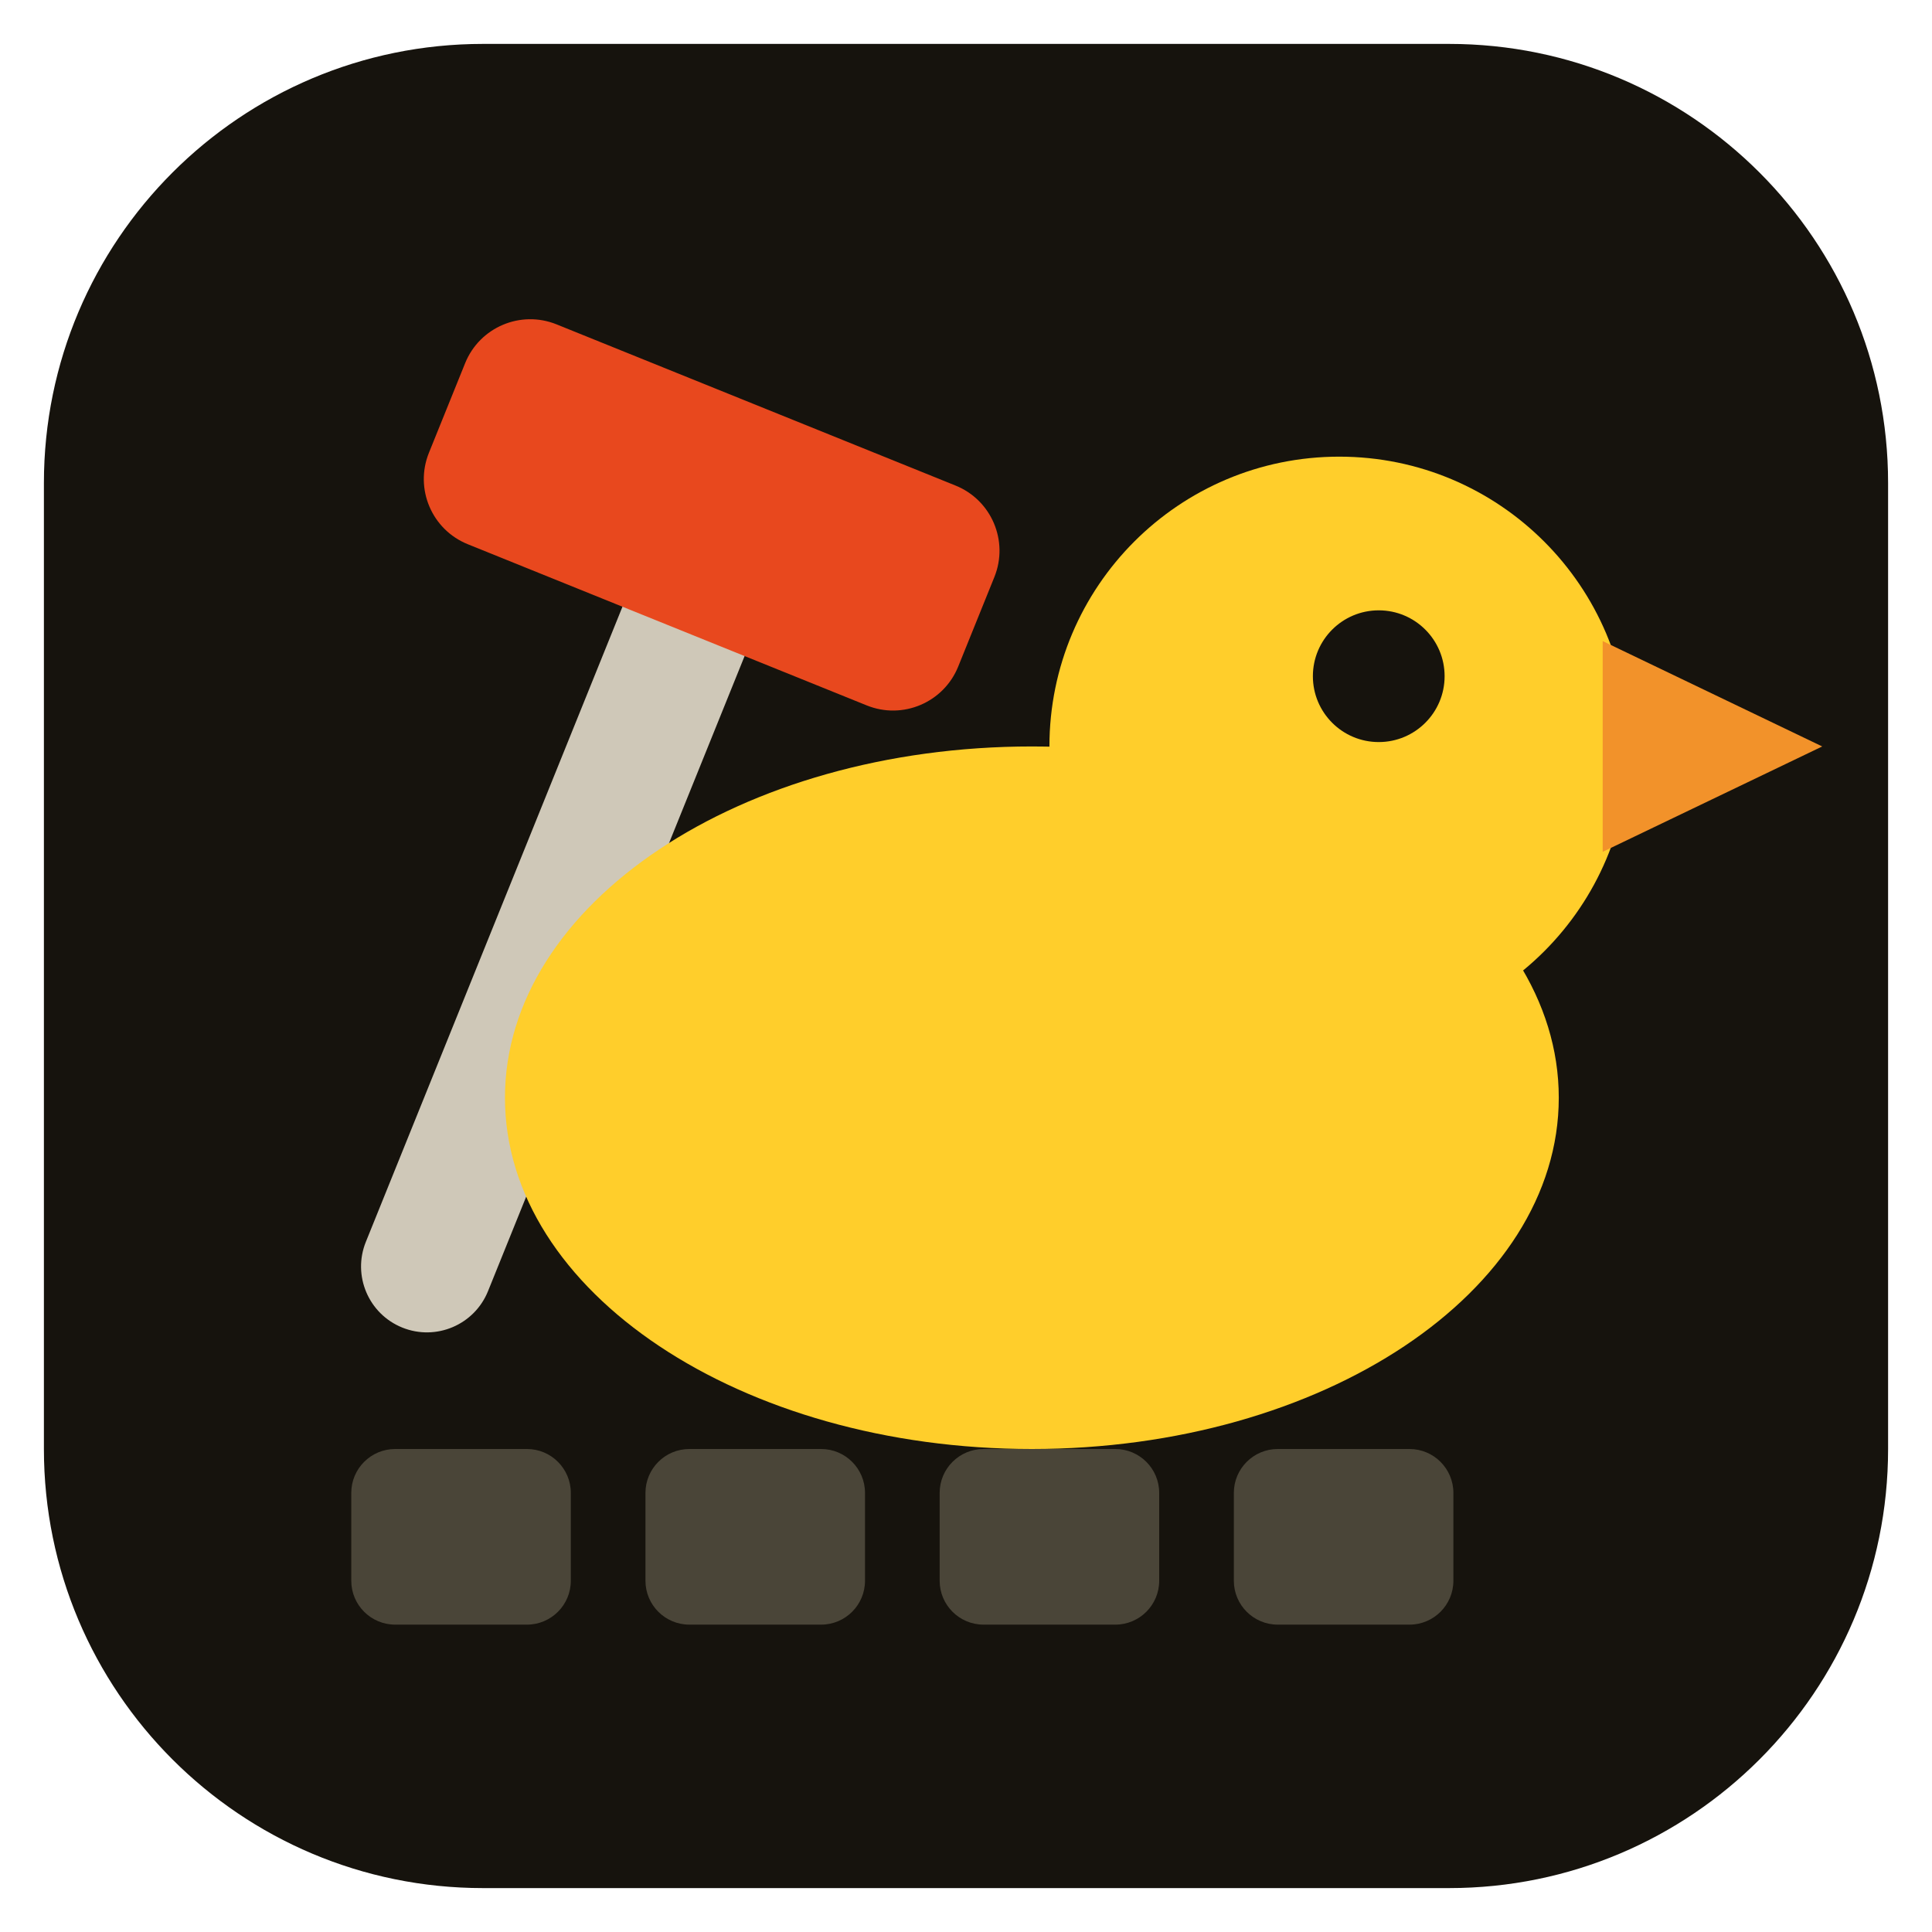
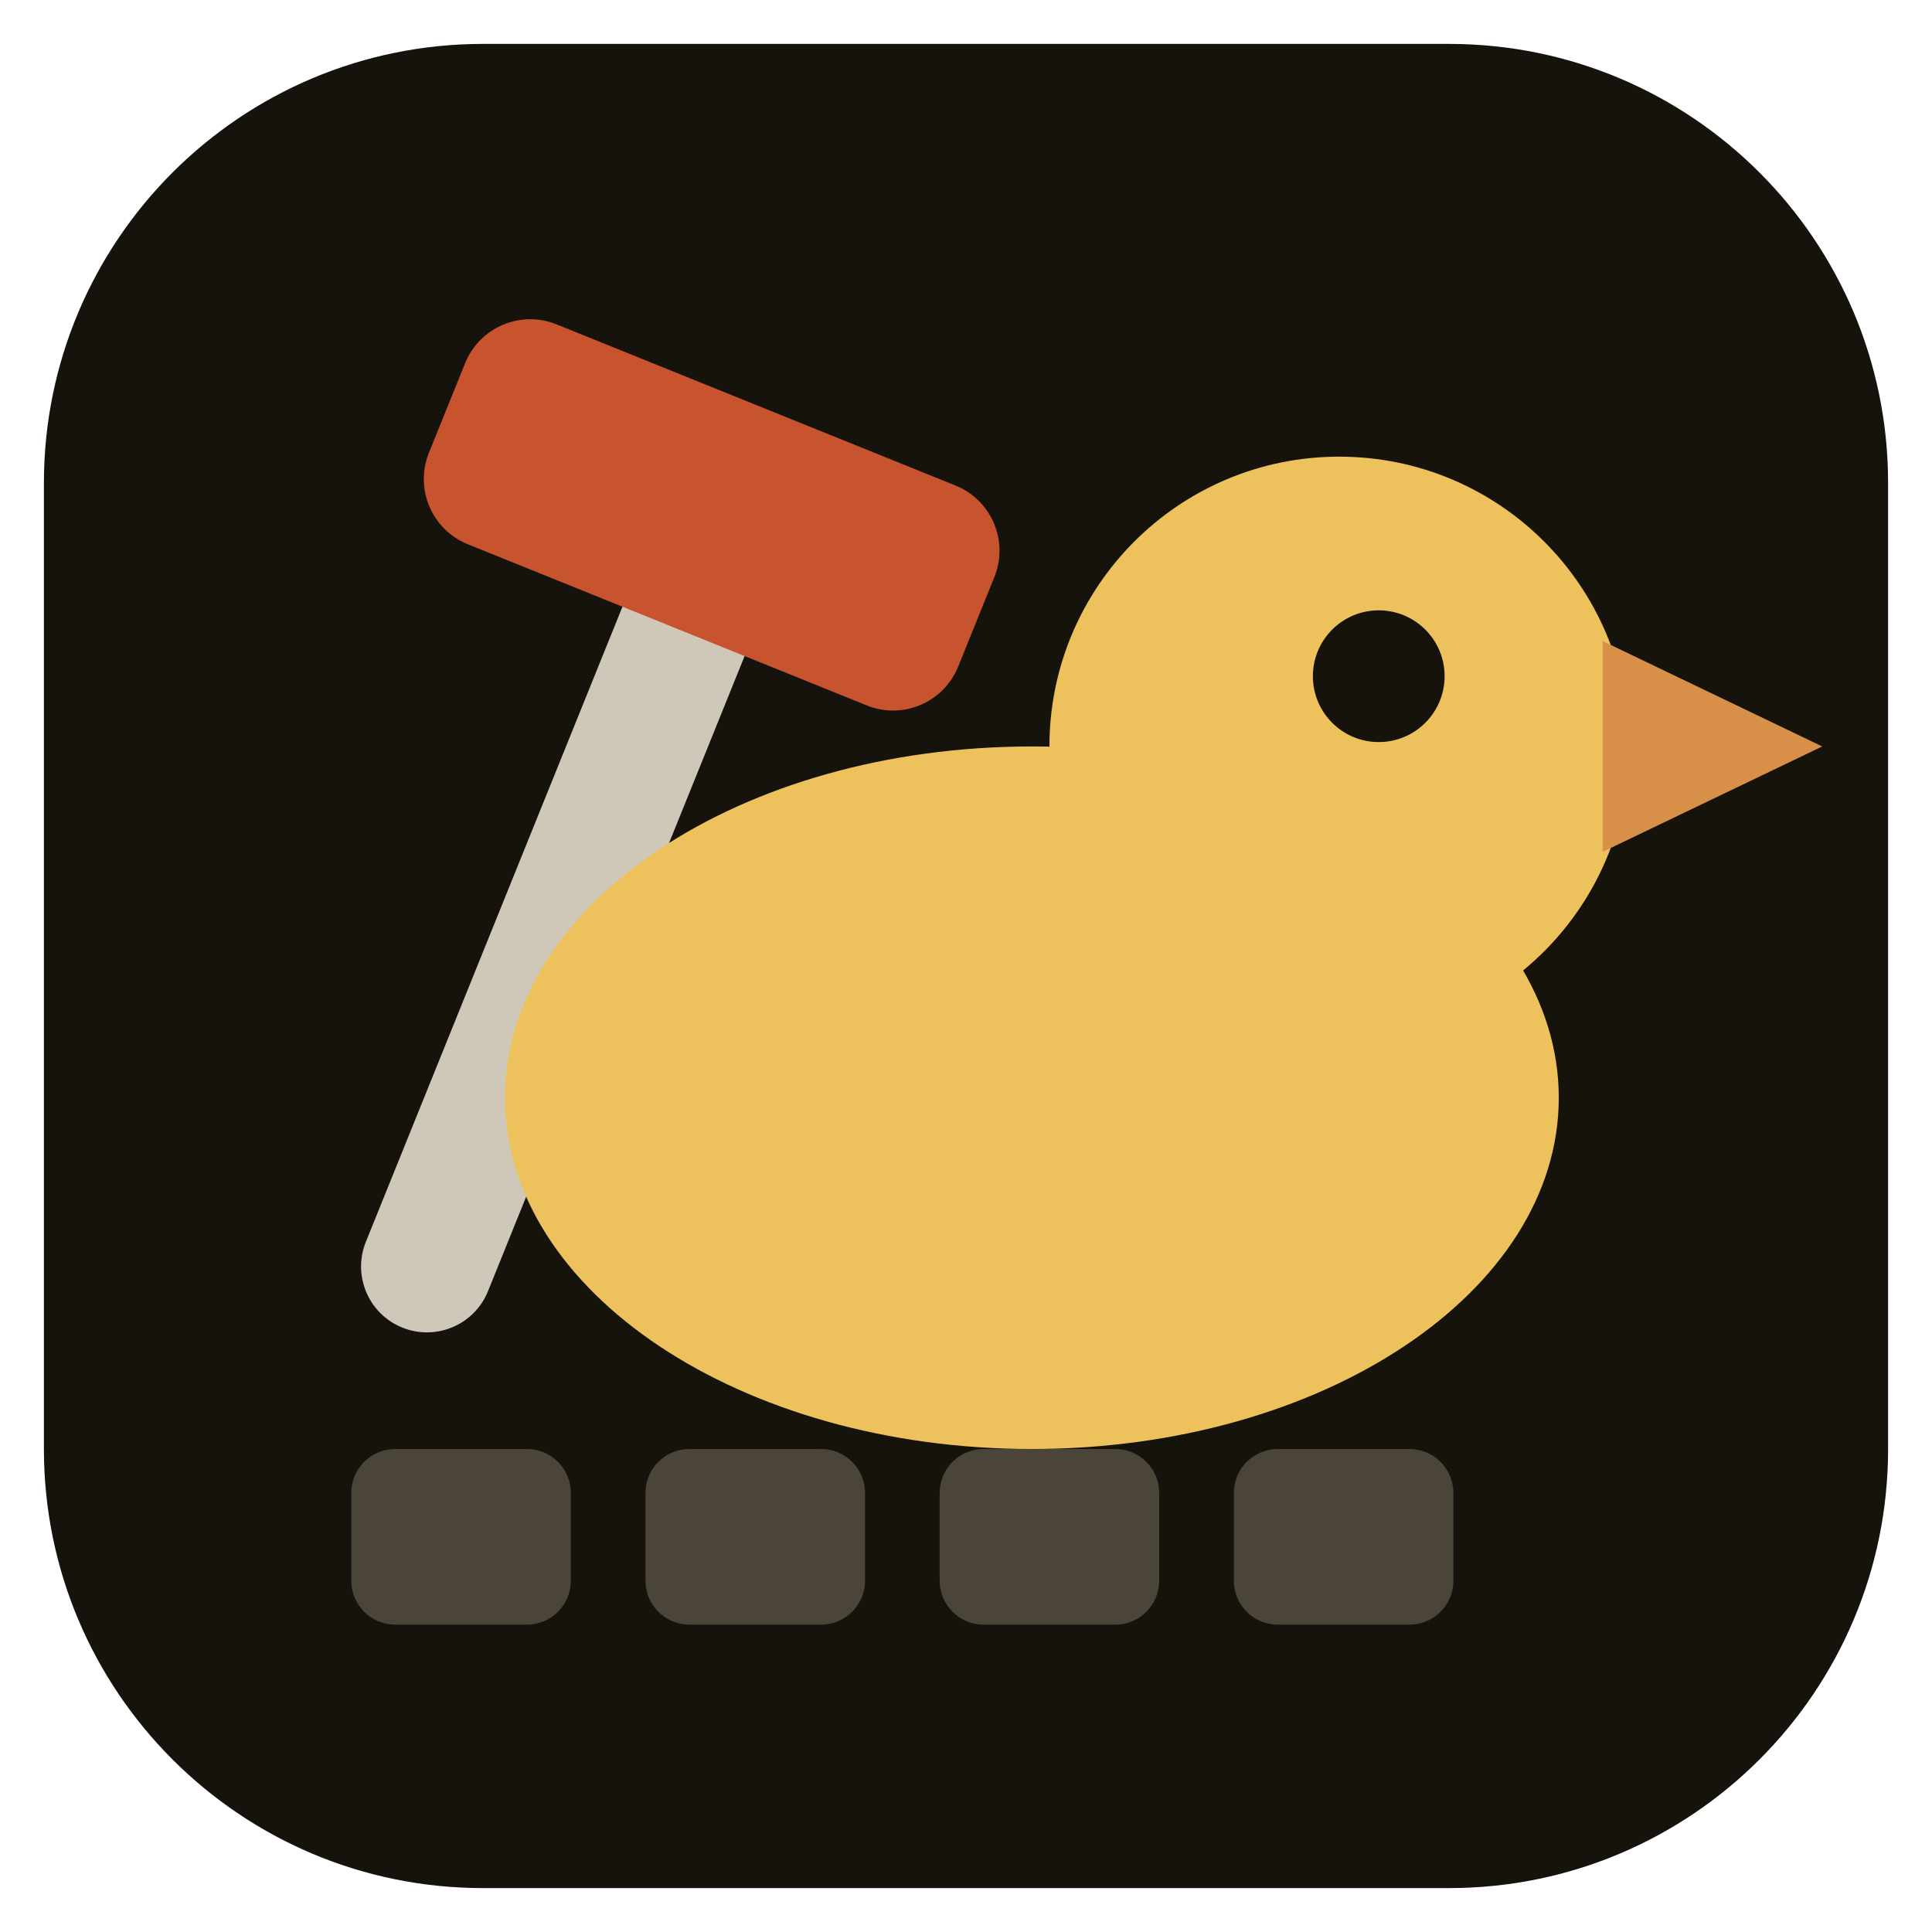
<svg xmlns="http://www.w3.org/2000/svg" width="512" height="512" viewBox="0 0 44 44" fill="none">
  <rect x="1" y="1" width="42" height="42" rx="10" fill="#16130D" />
  <g fill="#4a4538">
    <rect x="8" y="33" width="5" height="4" rx="1" />
    <rect x="14.7" y="33" width="5" height="4" rx="1" />
    <rect x="21.4" y="33" width="5" height="4" rx="1" />
    <rect x="28.1" y="33" width="5" height="4" rx="1" />
  </g>
  <g transform="rotate(22 13 21)">
    <rect x="11.4" y="12" width="3" height="19" rx="1.5" fill="#CFC8B8" />
-     <rect x="6" y="8.5" width="13" height="5.4" rx="1.6" fill="#E8481E" />
+     <rect x="6" y="8.5" width="13" height="5.4" rx="1.6" fill="#C8542F" />
  </g>
-   <ellipse cx="23.5" cy="25" rx="12" ry="8" fill="#FFCE2B" />
-   <circle cx="30.5" cy="17" r="6.6" fill="#FFCE2B" />
-   <path d="M36.5 14.6 L41.5 17 L36.5 19.4 Z" fill="#F2922A" />
+   <ellipse cx="23.5" cy="25" rx="12" ry="8" fill="#EDC25C" />
+   <circle cx="30.5" cy="17" r="6.6" fill="#EDC25C" />
+   <path d="M36.5 14.6 L41.5 17 L36.5 19.4 Z" fill="#D89048" />
  <circle cx="31.4" cy="15.4" r="1.5" fill="#16130D" />
</svg>
